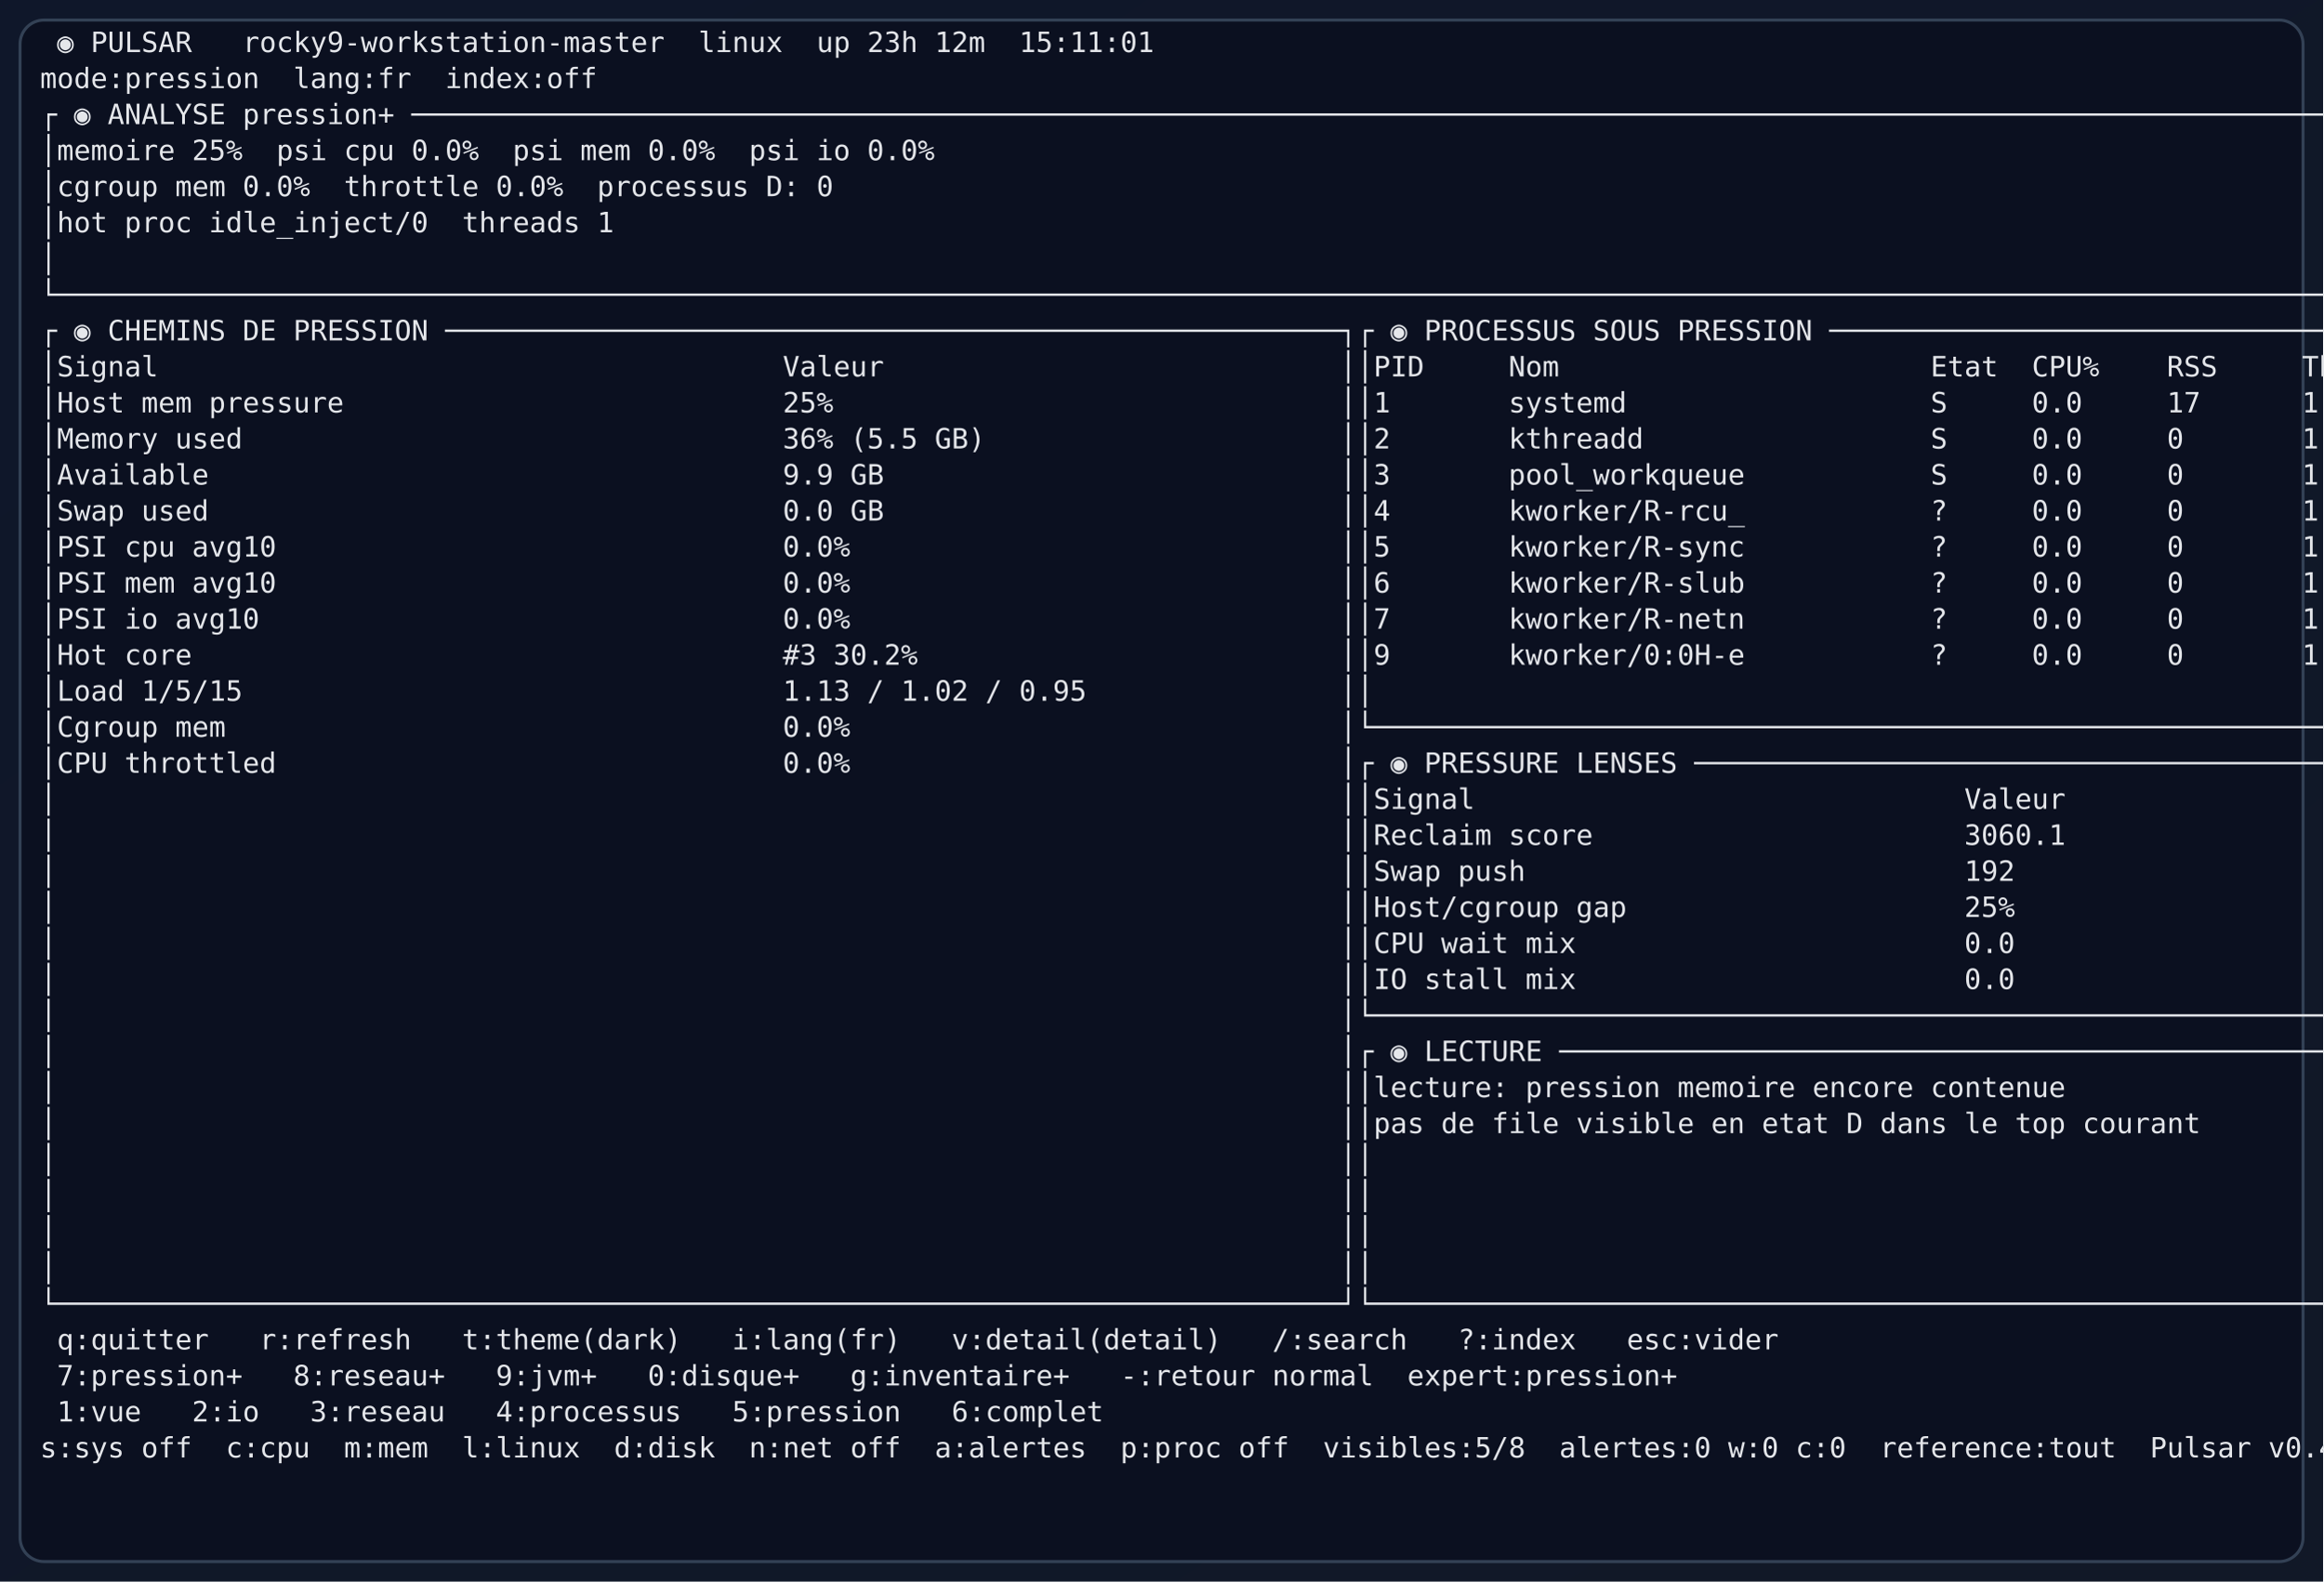
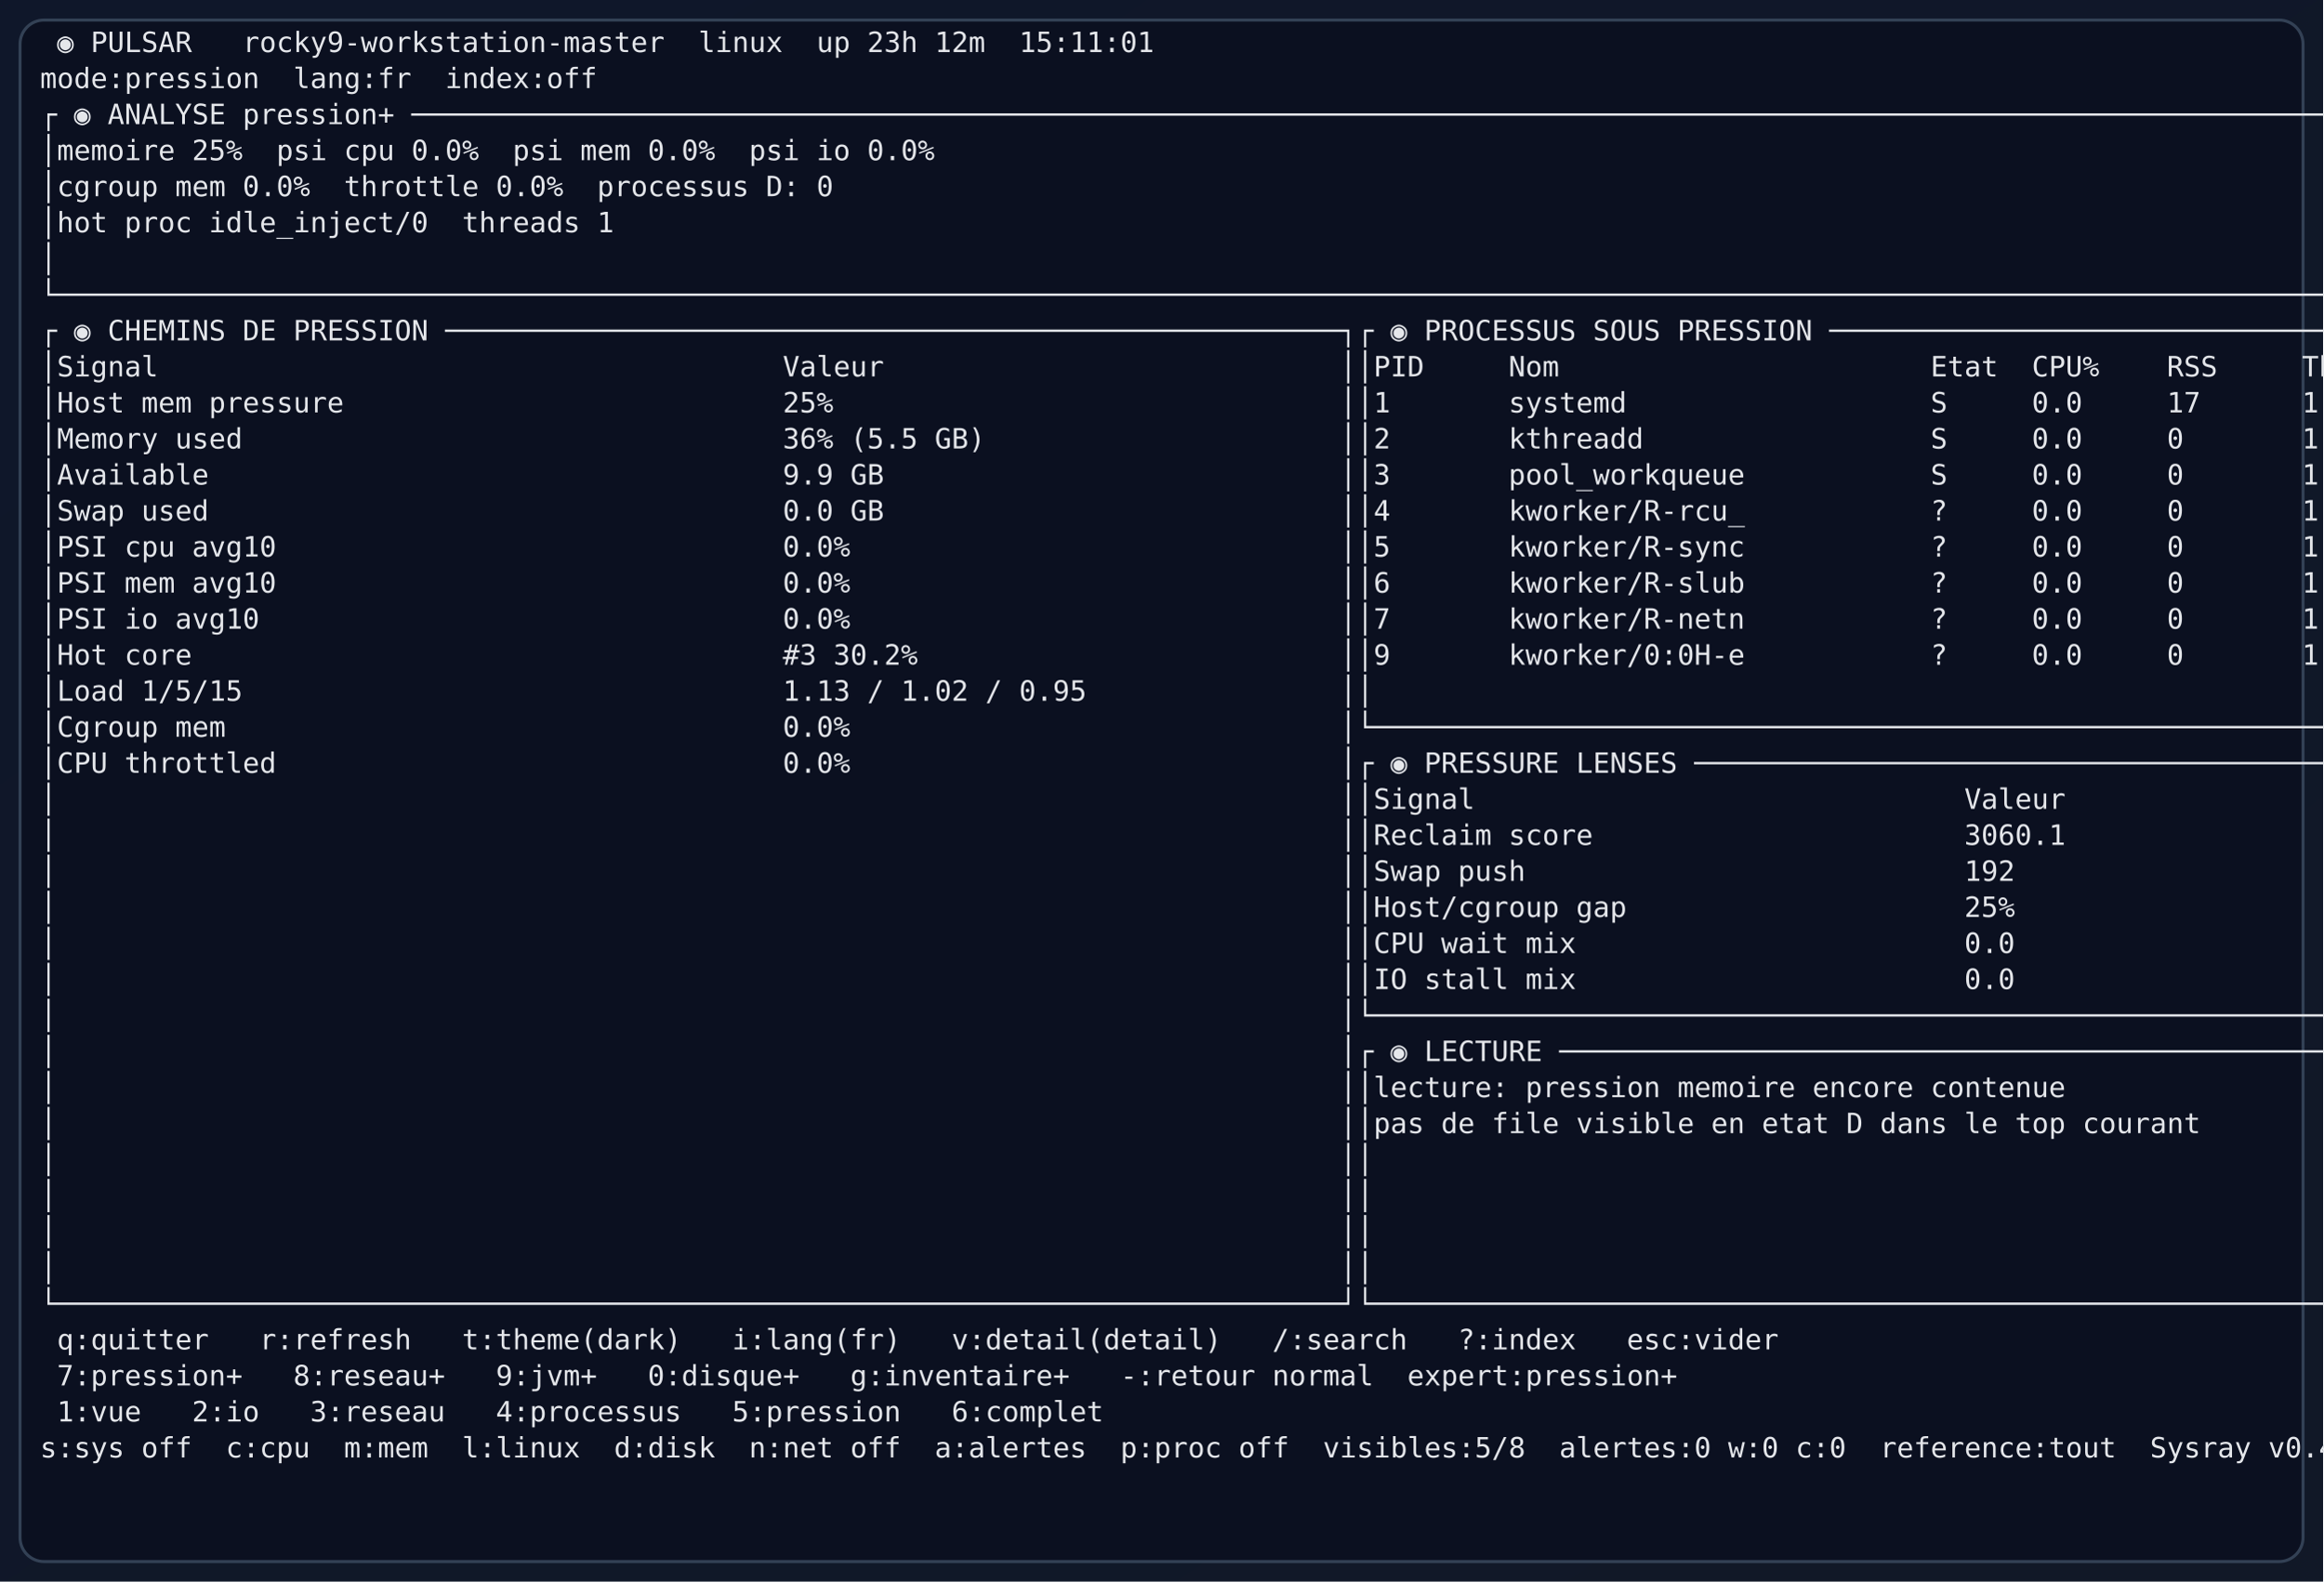
- <svg xmlns="http://www.w3.org/2000/svg" width="1160" height="790" viewBox="0 0 1160 790" role="img" aria-label="Pulsar expert pressure view">
+ <svg xmlns="http://www.w3.org/2000/svg" width="1160" height="790" viewBox="0 0 1160 790" role="img" aria-label="Sysray expert pressure view">
  <defs>
    <linearGradient id="bg" x1="0" x2="1" y1="0" y2="1">
      <stop offset="0%" stop-color="#0f172a" />
      <stop offset="100%" stop-color="#111827" />
    </linearGradient>
  </defs>
  <rect width="1160" height="790" fill="url(#bg)" />
  <rect x="10" y="10" width="1140" height="770" rx="12" fill="#0b1020" stroke="#334155" stroke-width="1.5" />
  <text x="20" y="26" fill="#e5e7eb" font-size="14" font-family="ui-monospace, SFMono-Regular, Menlo, Consolas, monospace" xml:space="preserve"> ◉ PULSAR   rocky9-workstation-master  linux  up 23h 12m  15:11:01</text>
  <text x="20" y="44" fill="#e5e7eb" font-size="14" font-family="ui-monospace, SFMono-Regular, Menlo, Consolas, monospace" xml:space="preserve">mode:pression  lang:fr  index:off</text>
  <text x="20" y="62" fill="#e5e7eb" font-size="14" font-family="ui-monospace, SFMono-Regular, Menlo, Consolas, monospace" xml:space="preserve">┌ ◉ ANALYSE pression+ ─────────────────────────────────────────────────────────────────────────────────────────────────────────────────────┐</text>
  <text x="20" y="80" fill="#e5e7eb" font-size="14" font-family="ui-monospace, SFMono-Regular, Menlo, Consolas, monospace" xml:space="preserve">│memoire 25%  psi cpu 0.0%  psi mem 0.0%  psi io 0.0%                                                                                      │</text>
  <text x="20" y="98" fill="#e5e7eb" font-size="14" font-family="ui-monospace, SFMono-Regular, Menlo, Consolas, monospace" xml:space="preserve">│cgroup mem 0.0%  throttle 0.0%  processus D: 0                                                                                            │</text>
  <text x="20" y="116" fill="#e5e7eb" font-size="14" font-family="ui-monospace, SFMono-Regular, Menlo, Consolas, monospace" xml:space="preserve">│hot proc idle_inject/0  threads 1                                                                                                         │</text>
  <text x="20" y="134" fill="#e5e7eb" font-size="14" font-family="ui-monospace, SFMono-Regular, Menlo, Consolas, monospace" xml:space="preserve">│                                                                                                                                          │</text>
  <text x="20" y="152" fill="#e5e7eb" font-size="14" font-family="ui-monospace, SFMono-Regular, Menlo, Consolas, monospace" xml:space="preserve">└──────────────────────────────────────────────────────────────────────────────────────────────────────────────────────────────────────────┘</text>
  <text x="20" y="170" fill="#e5e7eb" font-size="14" font-family="ui-monospace, SFMono-Regular, Menlo, Consolas, monospace" xml:space="preserve">┌ ◉ CHEMINS DE PRESSION ─────────────────────────────────────────────────────┐┌ ◉ PROCESSUS SOUS PRESSION ─────────────────────────────────┐</text>
  <text x="20" y="188" fill="#e5e7eb" font-size="14" font-family="ui-monospace, SFMono-Regular, Menlo, Consolas, monospace" xml:space="preserve">│Signal                                     Valeur                           ││PID     Nom                      Etat  CPU%    RSS     Thr  │</text>
  <text x="20" y="206" fill="#e5e7eb" font-size="14" font-family="ui-monospace, SFMono-Regular, Menlo, Consolas, monospace" xml:space="preserve">│Host mem pressure                          25%                              ││1       systemd                  S     0.0     17      1    │</text>
  <text x="20" y="224" fill="#e5e7eb" font-size="14" font-family="ui-monospace, SFMono-Regular, Menlo, Consolas, monospace" xml:space="preserve">│Memory used                                36% (5.5 GB)                     ││2       kthreadd                 S     0.0     0       1    │</text>
  <text x="20" y="242" fill="#e5e7eb" font-size="14" font-family="ui-monospace, SFMono-Regular, Menlo, Consolas, monospace" xml:space="preserve">│Available                                  9.9 GB                           ││3       pool_workqueue           S     0.0     0       1    │</text>
  <text x="20" y="260" fill="#e5e7eb" font-size="14" font-family="ui-monospace, SFMono-Regular, Menlo, Consolas, monospace" xml:space="preserve">│Swap used                                  0.0 GB                           ││4       kworker/R-rcu_           ?     0.0     0       1    │</text>
  <text x="20" y="278" fill="#e5e7eb" font-size="14" font-family="ui-monospace, SFMono-Regular, Menlo, Consolas, monospace" xml:space="preserve">│PSI cpu avg10                              0.0%                             ││5       kworker/R-sync           ?     0.0     0       1    │</text>
  <text x="20" y="296" fill="#e5e7eb" font-size="14" font-family="ui-monospace, SFMono-Regular, Menlo, Consolas, monospace" xml:space="preserve">│PSI mem avg10                              0.0%                             ││6       kworker/R-slub           ?     0.0     0       1    │</text>
  <text x="20" y="314" fill="#e5e7eb" font-size="14" font-family="ui-monospace, SFMono-Regular, Menlo, Consolas, monospace" xml:space="preserve">│PSI io avg10                               0.0%                             ││7       kworker/R-netn           ?     0.0     0       1    │</text>
  <text x="20" y="332" fill="#e5e7eb" font-size="14" font-family="ui-monospace, SFMono-Regular, Menlo, Consolas, monospace" xml:space="preserve">│Hot core                                   #3 30.2%                         ││9       kworker/0:0H-e           ?     0.0     0       1    │</text>
  <text x="20" y="350" fill="#e5e7eb" font-size="14" font-family="ui-monospace, SFMono-Regular, Menlo, Consolas, monospace" xml:space="preserve">│Load 1/5/15                                1.13 / 1.02 / 0.95               ││                                                            │</text>
  <text x="20" y="368" fill="#e5e7eb" font-size="14" font-family="ui-monospace, SFMono-Regular, Menlo, Consolas, monospace" xml:space="preserve">│Cgroup mem                                 0.0%                             │└────────────────────────────────────────────────────────────┘</text>
  <text x="20" y="386" fill="#e5e7eb" font-size="14" font-family="ui-monospace, SFMono-Regular, Menlo, Consolas, monospace" xml:space="preserve">│CPU throttled                              0.0%                             │┌ ◉ PRESSURE LENSES ─────────────────────────────────────────┐</text>
  <text x="20" y="404" fill="#e5e7eb" font-size="14" font-family="ui-monospace, SFMono-Regular, Menlo, Consolas, monospace" xml:space="preserve">│                                                                            ││Signal                             Valeur                   │</text>
  <text x="20" y="422" fill="#e5e7eb" font-size="14" font-family="ui-monospace, SFMono-Regular, Menlo, Consolas, monospace" xml:space="preserve">│                                                                            ││Reclaim score                      3060.1                   │</text>
  <text x="20" y="440" fill="#e5e7eb" font-size="14" font-family="ui-monospace, SFMono-Regular, Menlo, Consolas, monospace" xml:space="preserve">│                                                                            ││Swap push                          192                      │</text>
  <text x="20" y="458" fill="#e5e7eb" font-size="14" font-family="ui-monospace, SFMono-Regular, Menlo, Consolas, monospace" xml:space="preserve">│                                                                            ││Host/cgroup gap                    25%                      │</text>
  <text x="20" y="476" fill="#e5e7eb" font-size="14" font-family="ui-monospace, SFMono-Regular, Menlo, Consolas, monospace" xml:space="preserve">│                                                                            ││CPU wait mix                       0.0                      │</text>
  <text x="20" y="494" fill="#e5e7eb" font-size="14" font-family="ui-monospace, SFMono-Regular, Menlo, Consolas, monospace" xml:space="preserve">│                                                                            ││IO stall mix                       0.0                      │</text>
  <text x="20" y="512" fill="#e5e7eb" font-size="14" font-family="ui-monospace, SFMono-Regular, Menlo, Consolas, monospace" xml:space="preserve">│                                                                            │└────────────────────────────────────────────────────────────┘</text>
  <text x="20" y="530" fill="#e5e7eb" font-size="14" font-family="ui-monospace, SFMono-Regular, Menlo, Consolas, monospace" xml:space="preserve">│                                                                            │┌ ◉ LECTURE ─────────────────────────────────────────────────┐</text>
  <text x="20" y="548" fill="#e5e7eb" font-size="14" font-family="ui-monospace, SFMono-Regular, Menlo, Consolas, monospace" xml:space="preserve">│                                                                            ││lecture: pression memoire encore contenue                   │</text>
  <text x="20" y="566" fill="#e5e7eb" font-size="14" font-family="ui-monospace, SFMono-Regular, Menlo, Consolas, monospace" xml:space="preserve">│                                                                            ││pas de file visible en etat D dans le top courant           │</text>
  <text x="20" y="584" fill="#e5e7eb" font-size="14" font-family="ui-monospace, SFMono-Regular, Menlo, Consolas, monospace" xml:space="preserve">│                                                                            ││                                                            │</text>
  <text x="20" y="602" fill="#e5e7eb" font-size="14" font-family="ui-monospace, SFMono-Regular, Menlo, Consolas, monospace" xml:space="preserve">│                                                                            ││                                                            │</text>
  <text x="20" y="620" fill="#e5e7eb" font-size="14" font-family="ui-monospace, SFMono-Regular, Menlo, Consolas, monospace" xml:space="preserve">│                                                                            ││                                                            │</text>
  <text x="20" y="638" fill="#e5e7eb" font-size="14" font-family="ui-monospace, SFMono-Regular, Menlo, Consolas, monospace" xml:space="preserve">│                                                                            ││                                                            │</text>
  <text x="20" y="656" fill="#e5e7eb" font-size="14" font-family="ui-monospace, SFMono-Regular, Menlo, Consolas, monospace" xml:space="preserve">└────────────────────────────────────────────────────────────────────────────┘└────────────────────────────────────────────────────────────┘</text>
  <text x="20" y="674" fill="#e5e7eb" font-size="14" font-family="ui-monospace, SFMono-Regular, Menlo, Consolas, monospace" xml:space="preserve"> q:quitter   r:refresh   t:theme(dark)   i:lang(fr)   v:detail(detail)   /:search   ?:index   esc:vider</text>
  <text x="20" y="692" fill="#e5e7eb" font-size="14" font-family="ui-monospace, SFMono-Regular, Menlo, Consolas, monospace" xml:space="preserve"> 7:pression+   8:reseau+   9:jvm+   0:disque+   g:inventaire+   -:retour normal  expert:pression+</text>
  <text x="20" y="710" fill="#e5e7eb" font-size="14" font-family="ui-monospace, SFMono-Regular, Menlo, Consolas, monospace" xml:space="preserve"> 1:vue   2:io   3:reseau   4:processus   5:pression   6:complet</text>
-   <text x="20" y="728" fill="#e5e7eb" font-size="14" font-family="ui-monospace, SFMono-Regular, Menlo, Consolas, monospace" xml:space="preserve">s:sys off  c:cpu  m:mem  l:linux  d:disk  n:net off  a:alertes  p:proc off  visibles:5/8  alertes:0 w:0 c:0  reference:tout  Pulsar v0.4.0</text>
+   <text x="20" y="728" fill="#e5e7eb" font-size="14" font-family="ui-monospace, SFMono-Regular, Menlo, Consolas, monospace" xml:space="preserve">s:sys off  c:cpu  m:mem  l:linux  d:disk  n:net off  a:alertes  p:proc off  visibles:5/8  alertes:0 w:0 c:0  reference:tout  Sysray v0.4.0</text>
</svg>
